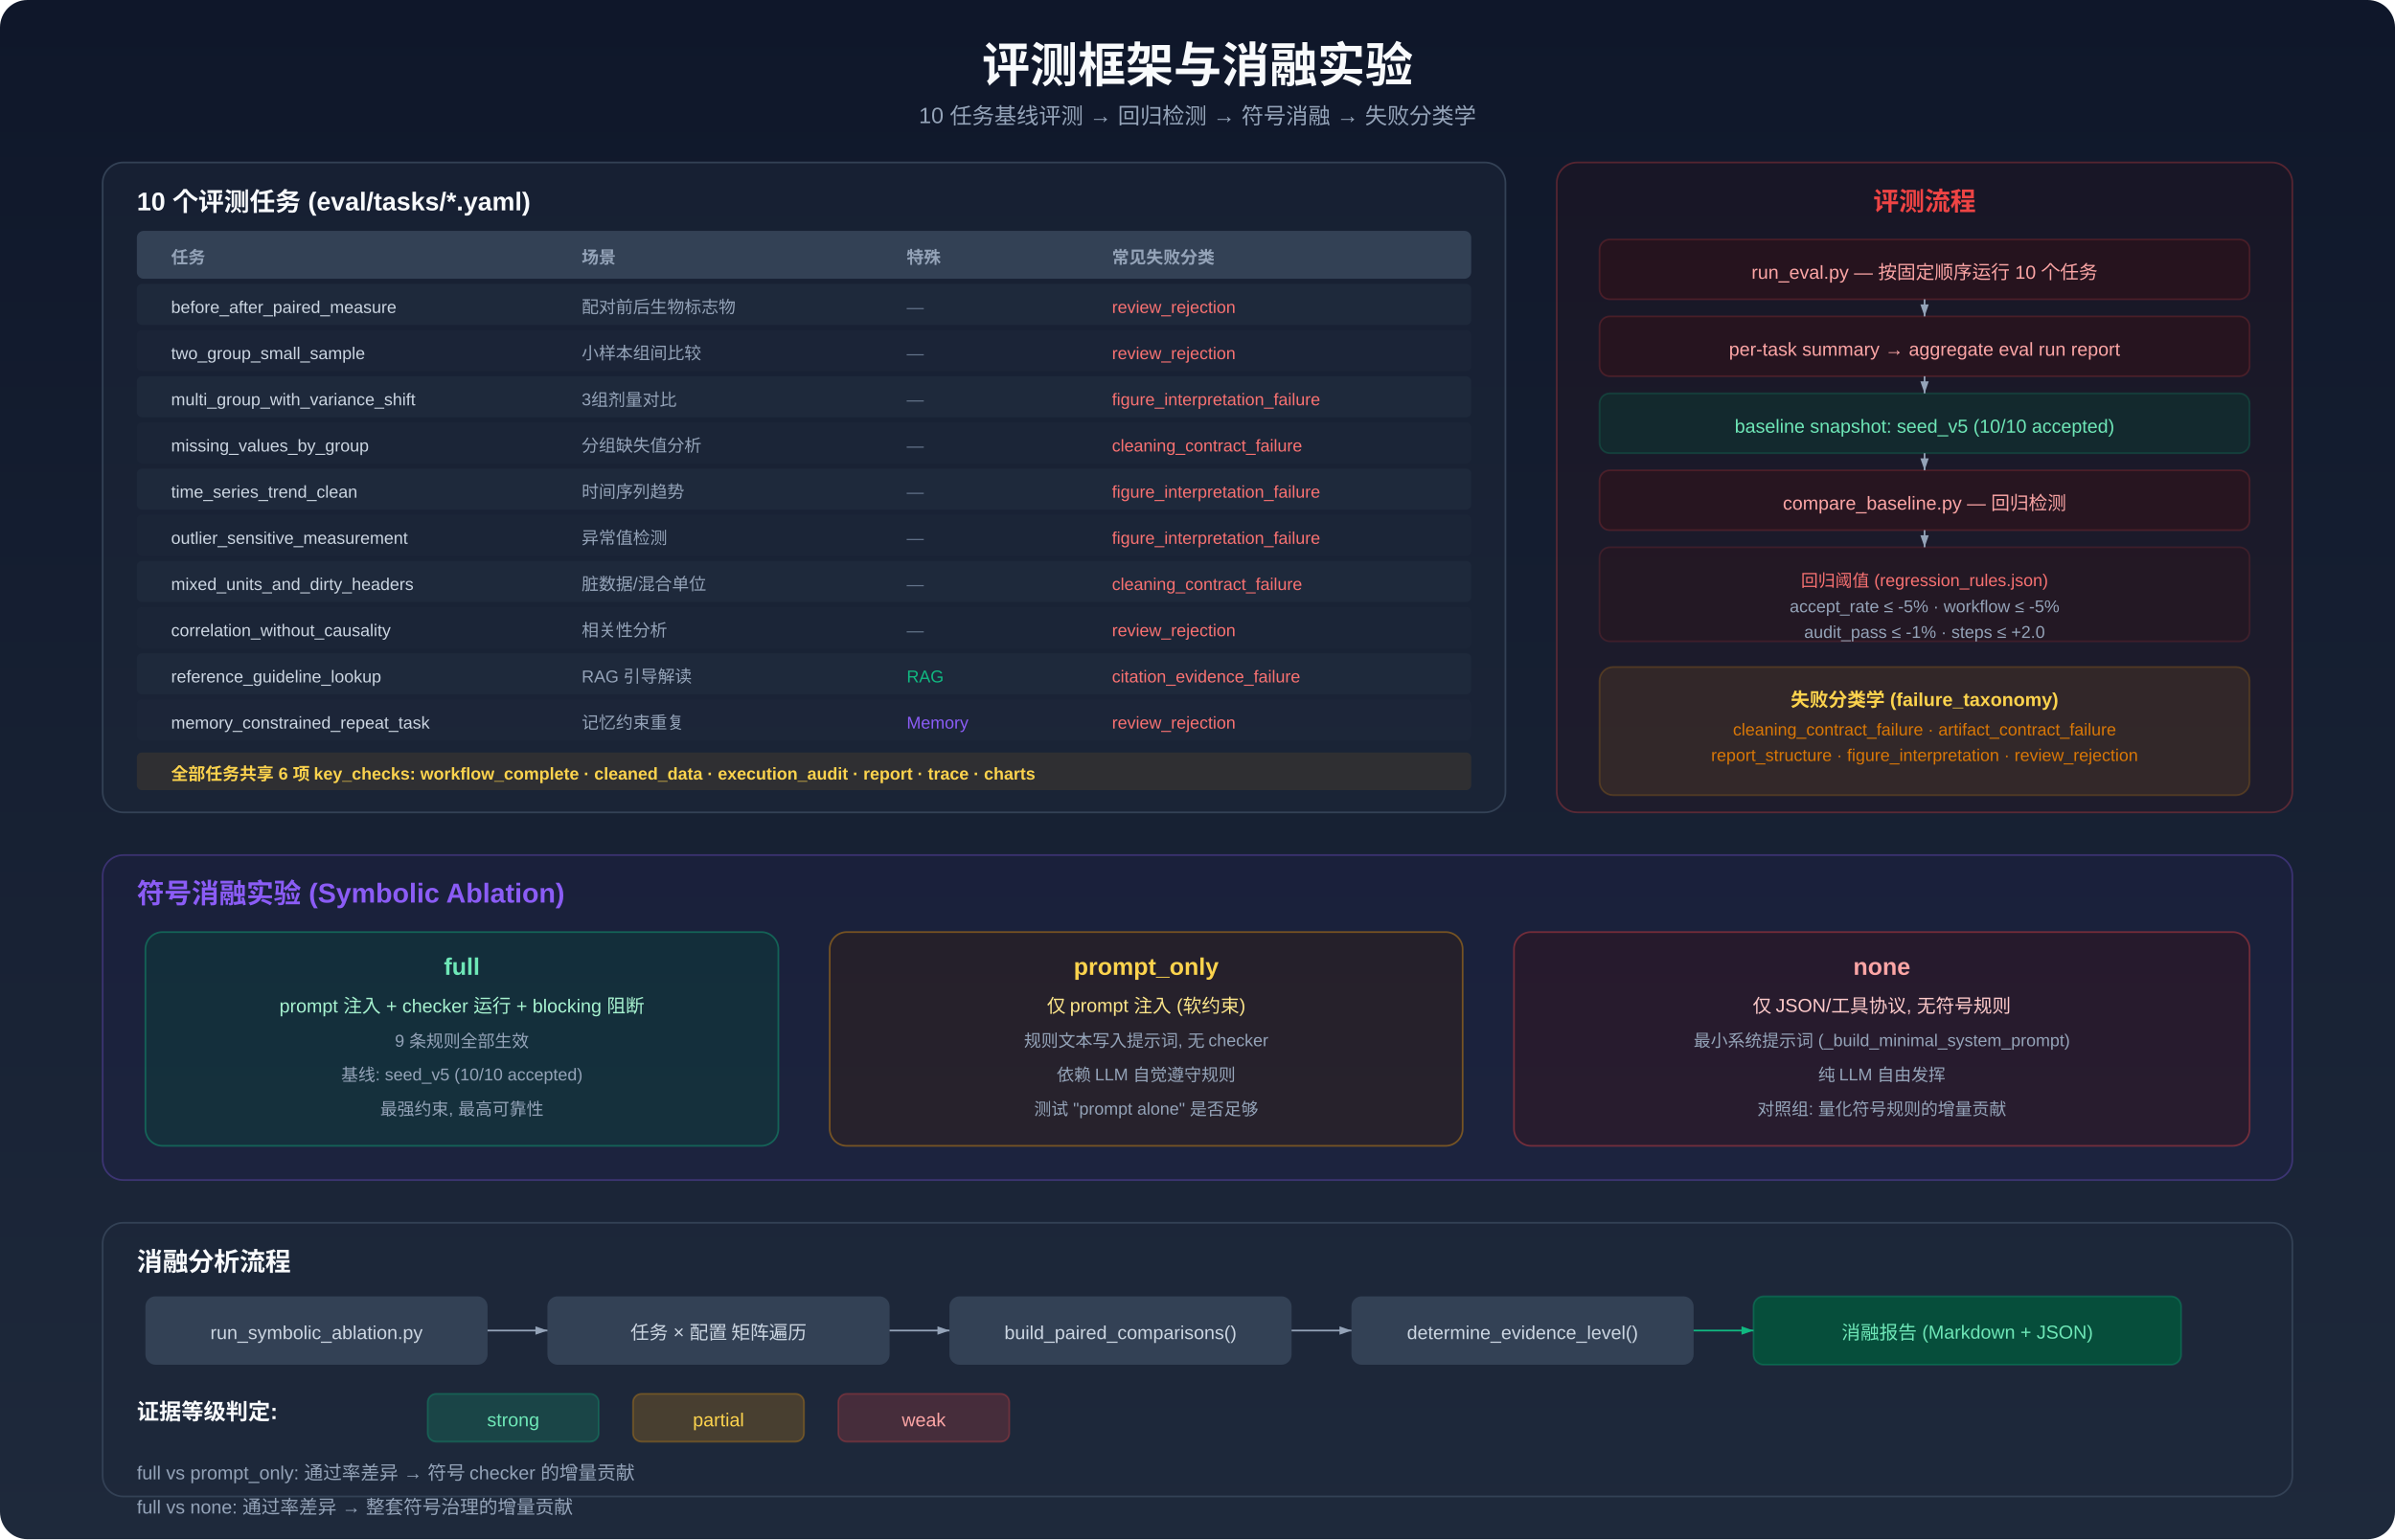
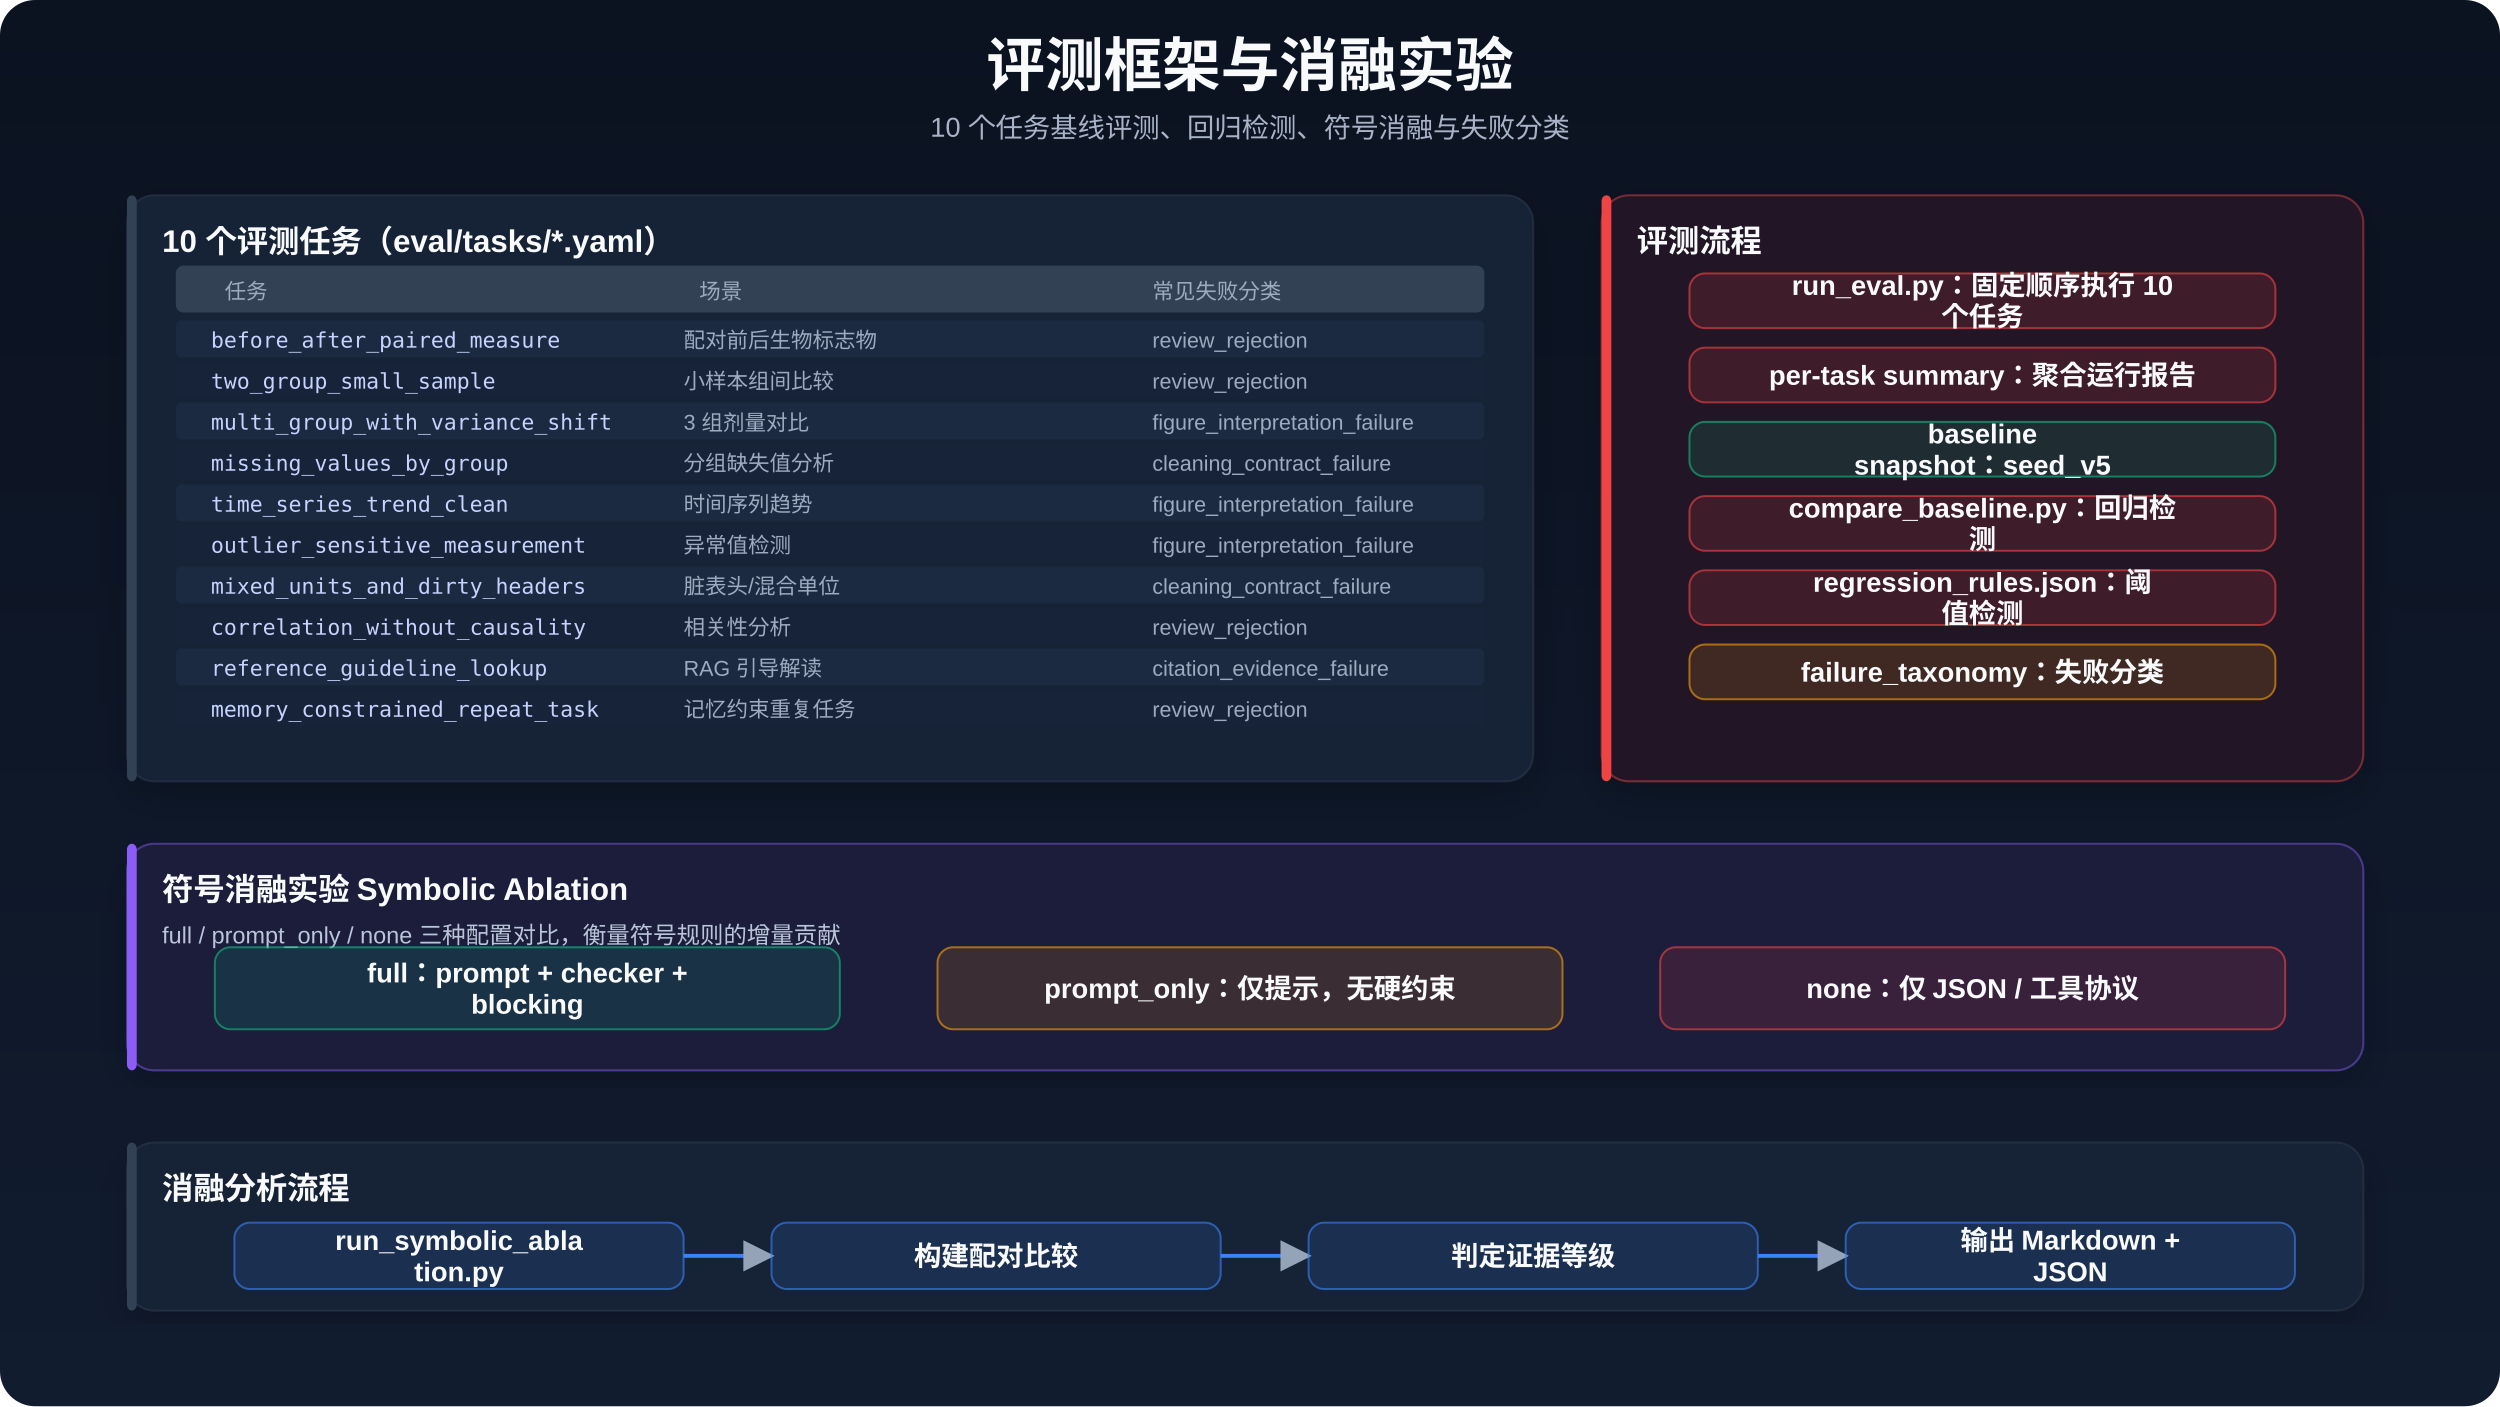
- <svg xmlns="http://www.w3.org/2000/svg" viewBox="0 0 1400 900" font-family="'Segoe UI', 'Helvetica Neue', Arial, sans-serif">
+ <svg xmlns="http://www.w3.org/2000/svg" viewBox="0 0 1280 720" font-family="'Segoe UI','Microsoft YaHei',Arial,sans-serif">
  <defs>
-     <linearGradient id="bgGrad" x1="0" y1="0" x2="0" y2="1">
-       <stop offset="0%" stop-color="#0F172A" />
-       <stop offset="100%" stop-color="#1E293B" />
+     <linearGradient id="bg" x1="0" y1="0" x2="0" y2="1">
+       <stop offset="0" stop-color="#0B1220" />
+       <stop offset="1" stop-color="#111C2F" />
    </linearGradient>
-     <marker id="arrGray" viewBox="0 0 10 7" refX="10" refY="3.5" markerWidth="7" markerHeight="5" orient="auto">
-       <polygon points="0 0, 10 3.5, 0 7" fill="#94A3B8" />
+     <filter id="shadow" x="-8%" y="-8%" width="116%" height="116%">
+       <feDropShadow dx="0" dy="8" stdDeviation="10" flood-color="#020617" flood-opacity="0.22" />
+     </filter>
+     <marker id="arrow" viewBox="0 0 10 10" refX="9" refY="5" markerWidth="8" markerHeight="8" orient="auto">
+       <path d="M0,0 L10,5 L0,10 z" fill="#94A3B8" />
    </marker>
-     <marker id="arrGreen" viewBox="0 0 10 7" refX="10" refY="3.5" markerWidth="7" markerHeight="5" orient="auto">
-       <polygon points="0 0, 10 3.5, 0 7" fill="#10B981" />
+     <marker id="arrowBlue" viewBox="0 0 10 10" refX="9" refY="5" markerWidth="8" markerHeight="8" orient="auto">
+       <path d="M0,0 L10,5 L0,10 z" fill="#3B82F6" />
    </marker>
+     <marker id="arrowGreen" viewBox="0 0 10 10" refX="9" refY="5" markerWidth="8" markerHeight="8" orient="auto">
+       <path d="M0,0 L10,5 L0,10 z" fill="#10B981" />
+     </marker>
+     <marker id="arrowRed" viewBox="0 0 10 10" refX="9" refY="5" markerWidth="8" markerHeight="8" orient="auto">
+       <path d="M0,0 L10,5 L0,10 z" fill="#EF4444" />
+     </marker>
+     <style>
+       .title{fill:#F8FAFC;font-size:30px;font-weight:800;letter-spacing:0}
+       .sub{fill:#A8B3C7;font-size:14px}
+       .section{fill:#F8FAFC;font-size:16px;font-weight:800}
+       .label{fill:#F8FAFC;font-size:14px;font-weight:750}
+       .small{fill:#B9C5D8;font-size:12px}
+       .tiny{fill:#9DAAC0;font-size:11px}
+       .code{fill:#C7D2FE;font-size:11px;font-family:'Cascadia Mono','Consolas',monospace}
+     </style>
  </defs>
-   <rect width="1400" height="900" fill="url(#bgGrad)" rx="16" />
-   <text x="700" y="48" text-anchor="middle" fill="#F8FAFC" font-size="28" font-weight="700">评测框架与消融实验</text>
-   <text x="700" y="72" text-anchor="middle" fill="#94A3B8" font-size="13">10 任务基线评测 → 回归检测 → 符号消融 → 失败分类学</text>
-   <rect x="60" y="95" width="820" height="380" rx="12" fill="#1E293B" fill-opacity="0.5" stroke="#334155" />
-   <text x="80" y="123" fill="#F8FAFC" font-size="15" font-weight="700">10 个评测任务 (eval/tasks/*.yaml)</text>
-   <rect x="80" y="135" width="780" height="28" rx="4" fill="#334155" />
-   <text x="100" y="154" fill="#94A3B8" font-size="10" font-weight="600">任务</text>
-   <text x="340" y="154" fill="#94A3B8" font-size="10" font-weight="600">场景</text>
-   <text x="530" y="154" fill="#94A3B8" font-size="10" font-weight="600">特殊</text>
-   <text x="650" y="154" fill="#94A3B8" font-size="10" font-weight="600">常见失败分类</text>
-   <rect x="80" y="166" width="780" height="24" rx="3" fill="#1E293B" />
-   <text x="100" y="183" fill="#CBD5E1" font-size="10">before_after_paired_measure</text>
-   <text x="340" y="183" fill="#94A3B8" font-size="10">配对前后生物标志物</text>
-   <text x="530" y="183" fill="#64748B" font-size="10">—</text>
-   <text x="650" y="183" fill="#F87171" font-size="10">review_rejection</text>
-   <rect x="80" y="193" width="780" height="24" rx="3" fill="#1E293B" fill-opacity="0.5" />
-   <text x="100" y="210" fill="#CBD5E1" font-size="10">two_group_small_sample</text>
-   <text x="340" y="210" fill="#94A3B8" font-size="10">小样本组间比较</text>
-   <text x="530" y="210" fill="#64748B" font-size="10">—</text>
-   <text x="650" y="210" fill="#F87171" font-size="10">review_rejection</text>
-   <rect x="80" y="220" width="780" height="24" rx="3" fill="#1E293B" />
-   <text x="100" y="237" fill="#CBD5E1" font-size="10">multi_group_with_variance_shift</text>
-   <text x="340" y="237" fill="#94A3B8" font-size="10">3组剂量对比</text>
-   <text x="530" y="237" fill="#64748B" font-size="10">—</text>
-   <text x="650" y="237" fill="#F87171" font-size="10">figure_interpretation_failure</text>
-   <rect x="80" y="247" width="780" height="24" rx="3" fill="#1E293B" fill-opacity="0.5" />
-   <text x="100" y="264" fill="#CBD5E1" font-size="10">missing_values_by_group</text>
-   <text x="340" y="264" fill="#94A3B8" font-size="10">分组缺失值分析</text>
-   <text x="530" y="264" fill="#64748B" font-size="10">—</text>
-   <text x="650" y="264" fill="#F87171" font-size="10">cleaning_contract_failure</text>
-   <rect x="80" y="274" width="780" height="24" rx="3" fill="#1E293B" />
-   <text x="100" y="291" fill="#CBD5E1" font-size="10">time_series_trend_clean</text>
-   <text x="340" y="291" fill="#94A3B8" font-size="10">时间序列趋势</text>
-   <text x="530" y="291" fill="#64748B" font-size="10">—</text>
-   <text x="650" y="291" fill="#F87171" font-size="10">figure_interpretation_failure</text>
-   <rect x="80" y="301" width="780" height="24" rx="3" fill="#1E293B" fill-opacity="0.5" />
-   <text x="100" y="318" fill="#CBD5E1" font-size="10">outlier_sensitive_measurement</text>
-   <text x="340" y="318" fill="#94A3B8" font-size="10">异常值检测</text>
-   <text x="530" y="318" fill="#64748B" font-size="10">—</text>
-   <text x="650" y="318" fill="#F87171" font-size="10">figure_interpretation_failure</text>
-   <rect x="80" y="328" width="780" height="24" rx="3" fill="#1E293B" />
-   <text x="100" y="345" fill="#CBD5E1" font-size="10">mixed_units_and_dirty_headers</text>
-   <text x="340" y="345" fill="#94A3B8" font-size="10">脏数据/混合单位</text>
-   <text x="530" y="345" fill="#64748B" font-size="10">—</text>
-   <text x="650" y="345" fill="#F87171" font-size="10">cleaning_contract_failure</text>
-   <rect x="80" y="355" width="780" height="24" rx="3" fill="#1E293B" fill-opacity="0.5" />
-   <text x="100" y="372" fill="#CBD5E1" font-size="10">correlation_without_causality</text>
-   <text x="340" y="372" fill="#94A3B8" font-size="10">相关性分析</text>
-   <text x="530" y="372" fill="#64748B" font-size="10">—</text>
-   <text x="650" y="372" fill="#F87171" font-size="10">review_rejection</text>
-   <rect x="80" y="382" width="780" height="24" rx="3" fill="#1E293B" />
-   <text x="100" y="399" fill="#CBD5E1" font-size="10">reference_guideline_lookup</text>
-   <text x="340" y="399" fill="#94A3B8" font-size="10">RAG 引导解读</text>
-   <text x="530" y="399" fill="#10B981" font-size="10">RAG</text>
-   <text x="650" y="399" fill="#F87171" font-size="10">citation_evidence_failure</text>
-   <rect x="80" y="409" width="780" height="24" rx="3" fill="#1E293B" fill-opacity="0.5" />
-   <text x="100" y="426" fill="#CBD5E1" font-size="10">memory_constrained_repeat_task</text>
-   <text x="340" y="426" fill="#94A3B8" font-size="10">记忆约束重复</text>
-   <text x="530" y="426" fill="#8B5CF6" font-size="10">Memory</text>
-   <text x="650" y="426" fill="#F87171" font-size="10">review_rejection</text>
-   <rect x="80" y="440" width="780" height="22" rx="3" fill="#F59E0B" fill-opacity="0.1" />
-   <text x="100" y="456" fill="#FCD34D" font-size="10" font-weight="600">全部任务共享 6 项 key_checks: workflow_complete · cleaned_data · execution_audit · report · trace · charts</text>
-   <rect x="910" y="95" width="430" height="380" rx="12" fill="#450A0A" fill-opacity="0.15" stroke="#EF4444" stroke-opacity="0.3" />
-   <text x="1125" y="123" text-anchor="middle" fill="#EF4444" font-size="15" font-weight="700">评测流程</text>
-   <rect x="935" y="140" width="380" height="35" rx="6" fill="#450A0A" fill-opacity="0.3" stroke="#EF4444" stroke-opacity="0.2" />
-   <text x="1125" y="163" text-anchor="middle" fill="#FCA5A5" font-size="11">run_eval.py — 按固定顺序运行 10 个任务</text>
-   <rect x="935" y="185" width="380" height="35" rx="6" fill="#450A0A" fill-opacity="0.3" stroke="#EF4444" stroke-opacity="0.2" />
-   <text x="1125" y="208" text-anchor="middle" fill="#FCA5A5" font-size="11">per-task summary → aggregate eval run report</text>
-   <rect x="935" y="230" width="380" height="35" rx="6" fill="#064E3B" fill-opacity="0.3" stroke="#10B981" stroke-opacity="0.2" />
-   <text x="1125" y="253" text-anchor="middle" fill="#6EE7B7" font-size="11">baseline snapshot: seed_v5 (10/10 accepted)</text>
-   <rect x="935" y="275" width="380" height="35" rx="6" fill="#450A0A" fill-opacity="0.3" stroke="#EF4444" stroke-opacity="0.2" />
-   <text x="1125" y="298" text-anchor="middle" fill="#FCA5A5" font-size="11">compare_baseline.py — 回归检测</text>
-   <rect x="935" y="320" width="380" height="55" rx="6" fill="#450A0A" fill-opacity="0.2" stroke="#EF4444" stroke-opacity="0.15" />
-   <text x="1125" y="343" text-anchor="middle" fill="#F87171" font-size="10">回归阈值 (regression_rules.json)</text>
-   <text x="1125" y="358" text-anchor="middle" fill="#94A3B8" font-size="10">accept_rate ≤ -5% · workflow ≤ -5%</text>
-   <text x="1125" y="373" text-anchor="middle" fill="#94A3B8" font-size="10">audit_pass ≤ -1% · steps ≤ +2.0</text>
-   <path d="M1125,175 L1125,185" stroke="#94A3B8" stroke-width="1" marker-end="url(#arrGray)" />
-   <path d="M1125,220 L1125,230" stroke="#94A3B8" stroke-width="1" marker-end="url(#arrGray)" />
-   <path d="M1125,265 L1125,275" stroke="#94A3B8" stroke-width="1" marker-end="url(#arrGray)" />
-   <path d="M1125,310 L1125,320" stroke="#94A3B8" stroke-width="1" marker-end="url(#arrGray)" />
-   <rect x="935" y="390" width="380" height="75" rx="8" fill="#F59E0B" fill-opacity="0.1" stroke="#F59E0B" stroke-opacity="0.2" />
-   <text x="1125" y="413" text-anchor="middle" fill="#FCD34D" font-size="11" font-weight="600">失败分类学 (failure_taxonomy)</text>
-   <text x="1125" y="430" text-anchor="middle" fill="#D97706" font-size="10">cleaning_contract_failure · artifact_contract_failure</text>
-   <text x="1125" y="445" text-anchor="middle" fill="#D97706" font-size="10">report_structure · figure_interpretation · review_rejection</text>
-   <rect x="60" y="500" width="1280" height="190" rx="12" fill="#2D1B69" fill-opacity="0.15" stroke="#8B5CF6" stroke-opacity="0.3" />
-   <text x="80" y="528" fill="#8B5CF6" font-size="16" font-weight="700">符号消融实验 (Symbolic Ablation)</text>
-   <rect x="85" y="545" width="370" height="125" rx="10" fill="#064E3B" fill-opacity="0.3" stroke="#10B981" stroke-opacity="0.4" />
-   <text x="270" y="570" text-anchor="middle" fill="#6EE7B7" font-size="14" font-weight="700">full</text>
-   <text x="270" y="592" text-anchor="middle" fill="#A7F3D0" font-size="11">prompt 注入 + checker 运行 + blocking 阻断</text>
-   <text x="270" y="612" text-anchor="middle" fill="#94A3B8" font-size="10">9 条规则全部生效</text>
-   <text x="270" y="632" text-anchor="middle" fill="#94A3B8" font-size="10">基线: seed_v5 (10/10 accepted)</text>
-   <text x="270" y="652" text-anchor="middle" fill="#94A3B8" font-size="10">最强约束, 最高可靠性</text>
-   <rect x="485" y="545" width="370" height="125" rx="10" fill="#422006" fill-opacity="0.3" stroke="#F59E0B" stroke-opacity="0.4" />
-   <text x="670" y="570" text-anchor="middle" fill="#FCD34D" font-size="14" font-weight="700">prompt_only</text>
-   <text x="670" y="592" text-anchor="middle" fill="#FDE68A" font-size="11">仅 prompt 注入 (软约束)</text>
-   <text x="670" y="612" text-anchor="middle" fill="#94A3B8" font-size="10">规则文本写入提示词, 无 checker</text>
-   <text x="670" y="632" text-anchor="middle" fill="#94A3B8" font-size="10">依赖 LLM 自觉遵守规则</text>
-   <text x="670" y="652" text-anchor="middle" fill="#94A3B8" font-size="10">测试 "prompt alone" 是否足够</text>
-   <rect x="885" y="545" width="430" height="125" rx="10" fill="#450A0A" fill-opacity="0.3" stroke="#EF4444" stroke-opacity="0.4" />
-   <text x="1100" y="570" text-anchor="middle" fill="#FCA5A5" font-size="14" font-weight="700">none</text>
-   <text x="1100" y="592" text-anchor="middle" fill="#FECACA" font-size="11">仅 JSON/工具协议, 无符号规则</text>
-   <text x="1100" y="612" text-anchor="middle" fill="#94A3B8" font-size="10">最小系统提示词 (_build_minimal_system_prompt)</text>
-   <text x="1100" y="632" text-anchor="middle" fill="#94A3B8" font-size="10">纯 LLM 自由发挥</text>
-   <text x="1100" y="652" text-anchor="middle" fill="#94A3B8" font-size="10">对照组: 量化符号规则的增量贡献</text>
-   <rect x="60" y="715" width="1280" height="160" rx="12" fill="#1E293B" fill-opacity="0.5" stroke="#334155" />
-   <text x="80" y="743" fill="#F8FAFC" font-size="15" font-weight="700">消融分析流程</text>
-   <rect x="85" y="758" width="200" height="40" rx="6" fill="#334155" />
-   <text x="185" y="783" text-anchor="middle" fill="#CBD5E1" font-size="11">run_symbolic_ablation.py</text>
-   <rect x="320" y="758" width="200" height="40" rx="6" fill="#334155" />
-   <text x="420" y="783" text-anchor="middle" fill="#CBD5E1" font-size="11">任务 × 配置 矩阵遍历</text>
-   <rect x="555" y="758" width="200" height="40" rx="6" fill="#334155" />
-   <text x="655" y="783" text-anchor="middle" fill="#CBD5E1" font-size="11">build_paired_comparisons()</text>
-   <rect x="790" y="758" width="200" height="40" rx="6" fill="#334155" />
-   <text x="890" y="783" text-anchor="middle" fill="#CBD5E1" font-size="11">determine_evidence_level()</text>
-   <rect x="1025" y="758" width="250" height="40" rx="6" fill="#064E3B" stroke="#10B981" stroke-opacity="0.3" />
-   <text x="1150" y="783" text-anchor="middle" fill="#6EE7B7" font-size="11">消融报告 (Markdown + JSON)</text>
-   <path d="M285,778 L320,778" stroke="#94A3B8" stroke-width="1" marker-end="url(#arrGray)" />
-   <path d="M520,778 L555,778" stroke="#94A3B8" stroke-width="1" marker-end="url(#arrGray)" />
-   <path d="M755,778 L790,778" stroke="#94A3B8" stroke-width="1" marker-end="url(#arrGray)" />
-   <path d="M990,778 L1025,778" stroke="#10B981" stroke-width="1" marker-end="url(#arrGreen)" />
-   <text x="80" y="830" fill="#F8FAFC" font-size="13" font-weight="600">证据等级判定:</text>
-   <rect x="250" y="815" width="100" height="28" rx="5" fill="#10B981" fill-opacity="0.2" stroke="#10B981" stroke-opacity="0.3" />
-   <text x="300" y="834" text-anchor="middle" fill="#6EE7B7" font-size="11">strong</text>
-   <rect x="370" y="815" width="100" height="28" rx="5" fill="#F59E0B" fill-opacity="0.2" stroke="#F59E0B" stroke-opacity="0.3" />
-   <text x="420" y="834" text-anchor="middle" fill="#FCD34D" font-size="11">partial</text>
-   <rect x="490" y="815" width="100" height="28" rx="5" fill="#EF4444" fill-opacity="0.2" stroke="#EF4444" stroke-opacity="0.3" />
-   <text x="540" y="834" text-anchor="middle" fill="#FCA5A5" font-size="11">weak</text>
-   <text x="80" y="865" fill="#94A3B8" font-size="11">full vs prompt_only: 通过率差异 → 符号 checker 的增量贡献</text>
-   <text x="80" y="885" fill="#94A3B8" font-size="11">full vs none: 通过率差异 → 整套符号治理的增量贡献</text>
+   <rect width="1280" height="720" rx="18" fill="url(#bg)" />
+   <text class="title" x="640" y="44" text-anchor="middle">评测框架与消融实验</text>
+   <text class="sub" x="640" y="70" text-anchor="middle">10 个任务基线评测、回归检测、符号消融与失败分类</text>
+   <rect x="65" y="100" width="720" height="300" rx="14" fill="#172236" stroke="#334155" stroke-opacity="0.45" filter="url(#shadow)" />
+   <rect x="65" y="100" width="5" height="300" rx="3" fill="#334155" />
+   <text class="section" x="83" y="129" fill="#334155">10 个评测任务（eval/tasks/*.yaml）</text>
+   <rect x="90" y="136" width="670" height="24" rx="4" fill="#334155" />
+   <text class="tiny" x="115" y="153">任务</text>
+   <text class="tiny" x="358" y="153">场景</text>
+   <text class="tiny" x="590" y="153">常见失败分类</text>
+   <rect x="90" y="164" width="670" height="19" rx="3" fill="#1B2A40" />
+   <text class="code" x="108" y="178">before_after_paired_measure</text>
+   <text class="tiny" x="350" y="178">配对前后生物标志物</text>
+   <text class="tiny" x="590" y="178" fill="#FCA5A5">review_rejection</text>
+   <rect x="90" y="185" width="670" height="19" rx="3" fill="#172338" />
+   <text class="code" x="108" y="199">two_group_small_sample</text>
+   <text class="tiny" x="350" y="199">小样本组间比较</text>
+   <text class="tiny" x="590" y="199" fill="#FCA5A5">review_rejection</text>
+   <rect x="90" y="206" width="670" height="19" rx="3" fill="#1B2A40" />
+   <text class="code" x="108" y="220">multi_group_with_variance_shift</text>
+   <text class="tiny" x="350" y="220">3 组剂量对比</text>
+   <text class="tiny" x="590" y="220" fill="#FCA5A5">figure_interpretation_failure</text>
+   <rect x="90" y="227" width="670" height="19" rx="3" fill="#172338" />
+   <text class="code" x="108" y="241">missing_values_by_group</text>
+   <text class="tiny" x="350" y="241">分组缺失值分析</text>
+   <text class="tiny" x="590" y="241" fill="#FCA5A5">cleaning_contract_failure</text>
+   <rect x="90" y="248" width="670" height="19" rx="3" fill="#1B2A40" />
+   <text class="code" x="108" y="262">time_series_trend_clean</text>
+   <text class="tiny" x="350" y="262">时间序列趋势</text>
+   <text class="tiny" x="590" y="262" fill="#FCA5A5">figure_interpretation_failure</text>
+   <rect x="90" y="269" width="670" height="19" rx="3" fill="#172338" />
+   <text class="code" x="108" y="283">outlier_sensitive_measurement</text>
+   <text class="tiny" x="350" y="283">异常值检测</text>
+   <text class="tiny" x="590" y="283" fill="#FCA5A5">figure_interpretation_failure</text>
+   <rect x="90" y="290" width="670" height="19" rx="3" fill="#1B2A40" />
+   <text class="code" x="108" y="304">mixed_units_and_dirty_headers</text>
+   <text class="tiny" x="350" y="304">脏表头/混合单位</text>
+   <text class="tiny" x="590" y="304" fill="#FCA5A5">cleaning_contract_failure</text>
+   <rect x="90" y="311" width="670" height="19" rx="3" fill="#172338" />
+   <text class="code" x="108" y="325">correlation_without_causality</text>
+   <text class="tiny" x="350" y="325">相关性分析</text>
+   <text class="tiny" x="590" y="325" fill="#FCA5A5">review_rejection</text>
+   <rect x="90" y="332" width="670" height="19" rx="3" fill="#1B2A40" />
+   <text class="code" x="108" y="346">reference_guideline_lookup</text>
+   <text class="tiny" x="350" y="346">RAG 引导解读</text>
+   <text class="tiny" x="590" y="346" fill="#FCA5A5">citation_evidence_failure</text>
+   <rect x="90" y="353" width="670" height="19" rx="3" fill="#172338" />
+   <text class="code" x="108" y="367">memory_constrained_repeat_task</text>
+   <text class="tiny" x="350" y="367">记忆约束重复任务</text>
+   <text class="tiny" x="590" y="367" fill="#FCA5A5">review_rejection</text>
+   <rect x="820" y="100" width="390" height="300" rx="14" fill="#241928" stroke="#EF4444" stroke-opacity="0.45" filter="url(#shadow)" />
+   <rect x="820" y="100" width="5" height="300" rx="3" fill="#EF4444" />
+   <text class="section" x="838" y="129" fill="#EF4444">评测流程</text>
+   <rect x="865" y="140" width="300" height="28" rx="8" fill="#EF4444" fill-opacity="0.14" stroke="#EF4444" stroke-opacity="0.62" />
+   <text class="label" x="1015.0" y="151.0" text-anchor="middle">run_eval.py：固定顺序执行 10</text>
+   <text class="label" x="1015.0" y="167.0" text-anchor="middle">个任务</text>
+   <rect x="865" y="178" width="300" height="28" rx="8" fill="#EF4444" fill-opacity="0.14" stroke="#EF4444" stroke-opacity="0.62" />
+   <text class="label" x="1015.0" y="197.0" text-anchor="middle">per-task summary：聚合运行报告</text>
+   <rect x="865" y="216" width="300" height="28" rx="8" fill="#10B981" fill-opacity="0.14" stroke="#10B981" stroke-opacity="0.62" />
+   <text class="label" x="1015.0" y="227.0" text-anchor="middle">baseline</text>
+   <text class="label" x="1015.0" y="243.0" text-anchor="middle">snapshot：seed_v5</text>
+   <rect x="865" y="254" width="300" height="28" rx="8" fill="#EF4444" fill-opacity="0.14" stroke="#EF4444" stroke-opacity="0.62" />
+   <text class="label" x="1015.0" y="265.0" text-anchor="middle">compare_baseline.py：回归检</text>
+   <text class="label" x="1015.0" y="281.0" text-anchor="middle">测</text>
+   <rect x="865" y="292" width="300" height="28" rx="8" fill="#EF4444" fill-opacity="0.14" stroke="#EF4444" stroke-opacity="0.62" />
+   <text class="label" x="1015.0" y="303.0" text-anchor="middle">regression_rules.json：阈</text>
+   <text class="label" x="1015.0" y="319.0" text-anchor="middle">值检测</text>
+   <rect x="865" y="330" width="300" height="28" rx="8" fill="#F59E0B" fill-opacity="0.14" stroke="#F59E0B" stroke-opacity="0.62" />
+   <text class="label" x="1015.0" y="349.0" text-anchor="middle">failure_taxonomy：失败分类</text>
+   <rect x="65" y="432" width="1145" height="116" rx="14" fill="#1C1F3A" stroke="#8B5CF6" stroke-opacity="0.45" filter="url(#shadow)" />
+   <rect x="65" y="432" width="5" height="116" rx="3" fill="#8B5CF6" />
+   <text class="section" x="83" y="461" fill="#8B5CF6">符号消融实验 Symbolic Ablation</text>
+   <text class="small" x="83" y="483">full / prompt_only / none 三种配置对比，衡量符号规则的增量贡献</text>
+   <rect x="110" y="485" width="320" height="42" rx="8" fill="#10B981" fill-opacity="0.14" stroke="#10B981" stroke-opacity="0.62" />
+   <text class="label" x="270.0" y="503.0" text-anchor="middle">full：prompt + checker +</text>
+   <text class="label" x="270.0" y="519.0" text-anchor="middle">blocking</text>
+   <rect x="480" y="485" width="320" height="42" rx="8" fill="#F59E0B" fill-opacity="0.14" stroke="#F59E0B" stroke-opacity="0.62" />
+   <text class="label" x="640.0" y="511.0" text-anchor="middle">prompt_only：仅提示，无硬约束</text>
+   <rect x="850" y="485" width="320" height="42" rx="8" fill="#EF4444" fill-opacity="0.14" stroke="#EF4444" stroke-opacity="0.62" />
+   <text class="label" x="1010.0" y="511.0" text-anchor="middle">none：仅 JSON / 工具协议</text>
+   <rect x="65" y="585" width="1145" height="86" rx="14" fill="#172236" stroke="#334155" stroke-opacity="0.45" filter="url(#shadow)" />
+   <rect x="65" y="585" width="5" height="86" rx="3" fill="#334155" />
+   <text class="section" x="83" y="614" fill="#334155">消融分析流程</text>
+   <rect x="120" y="626" width="230" height="34" rx="8" fill="#3B82F6" fill-opacity="0.14" stroke="#3B82F6" stroke-opacity="0.62" />
+   <text class="label" x="235.0" y="640.0" text-anchor="middle">run_symbolic_abla</text>
+   <text class="label" x="235.0" y="656.0" text-anchor="middle">tion.py</text>
+   <line x1="350" y1="643.0" x2="395" y2="643.0" stroke="#3B82F6" stroke-width="2" marker-end="url(#arrow)" />
+   <rect x="395" y="626" width="230" height="34" rx="8" fill="#3B82F6" fill-opacity="0.14" stroke="#3B82F6" stroke-opacity="0.62" />
+   <text class="label" x="510.0" y="648.0" text-anchor="middle">构建配对比较</text>
+   <line x1="625" y1="643.0" x2="670" y2="643.0" stroke="#3B82F6" stroke-width="2" marker-end="url(#arrow)" />
+   <rect x="670" y="626" width="230" height="34" rx="8" fill="#3B82F6" fill-opacity="0.14" stroke="#3B82F6" stroke-opacity="0.62" />
+   <text class="label" x="785.0" y="648.0" text-anchor="middle">判定证据等级</text>
+   <line x1="900" y1="643.0" x2="945" y2="643.0" stroke="#3B82F6" stroke-width="2" marker-end="url(#arrow)" />
+   <rect x="945" y="626" width="230" height="34" rx="8" fill="#3B82F6" fill-opacity="0.14" stroke="#3B82F6" stroke-opacity="0.62" />
+   <text class="label" x="1060.0" y="640.0" text-anchor="middle">输出 Markdown +</text>
+   <text class="label" x="1060.0" y="656.0" text-anchor="middle">JSON</text>
</svg>
